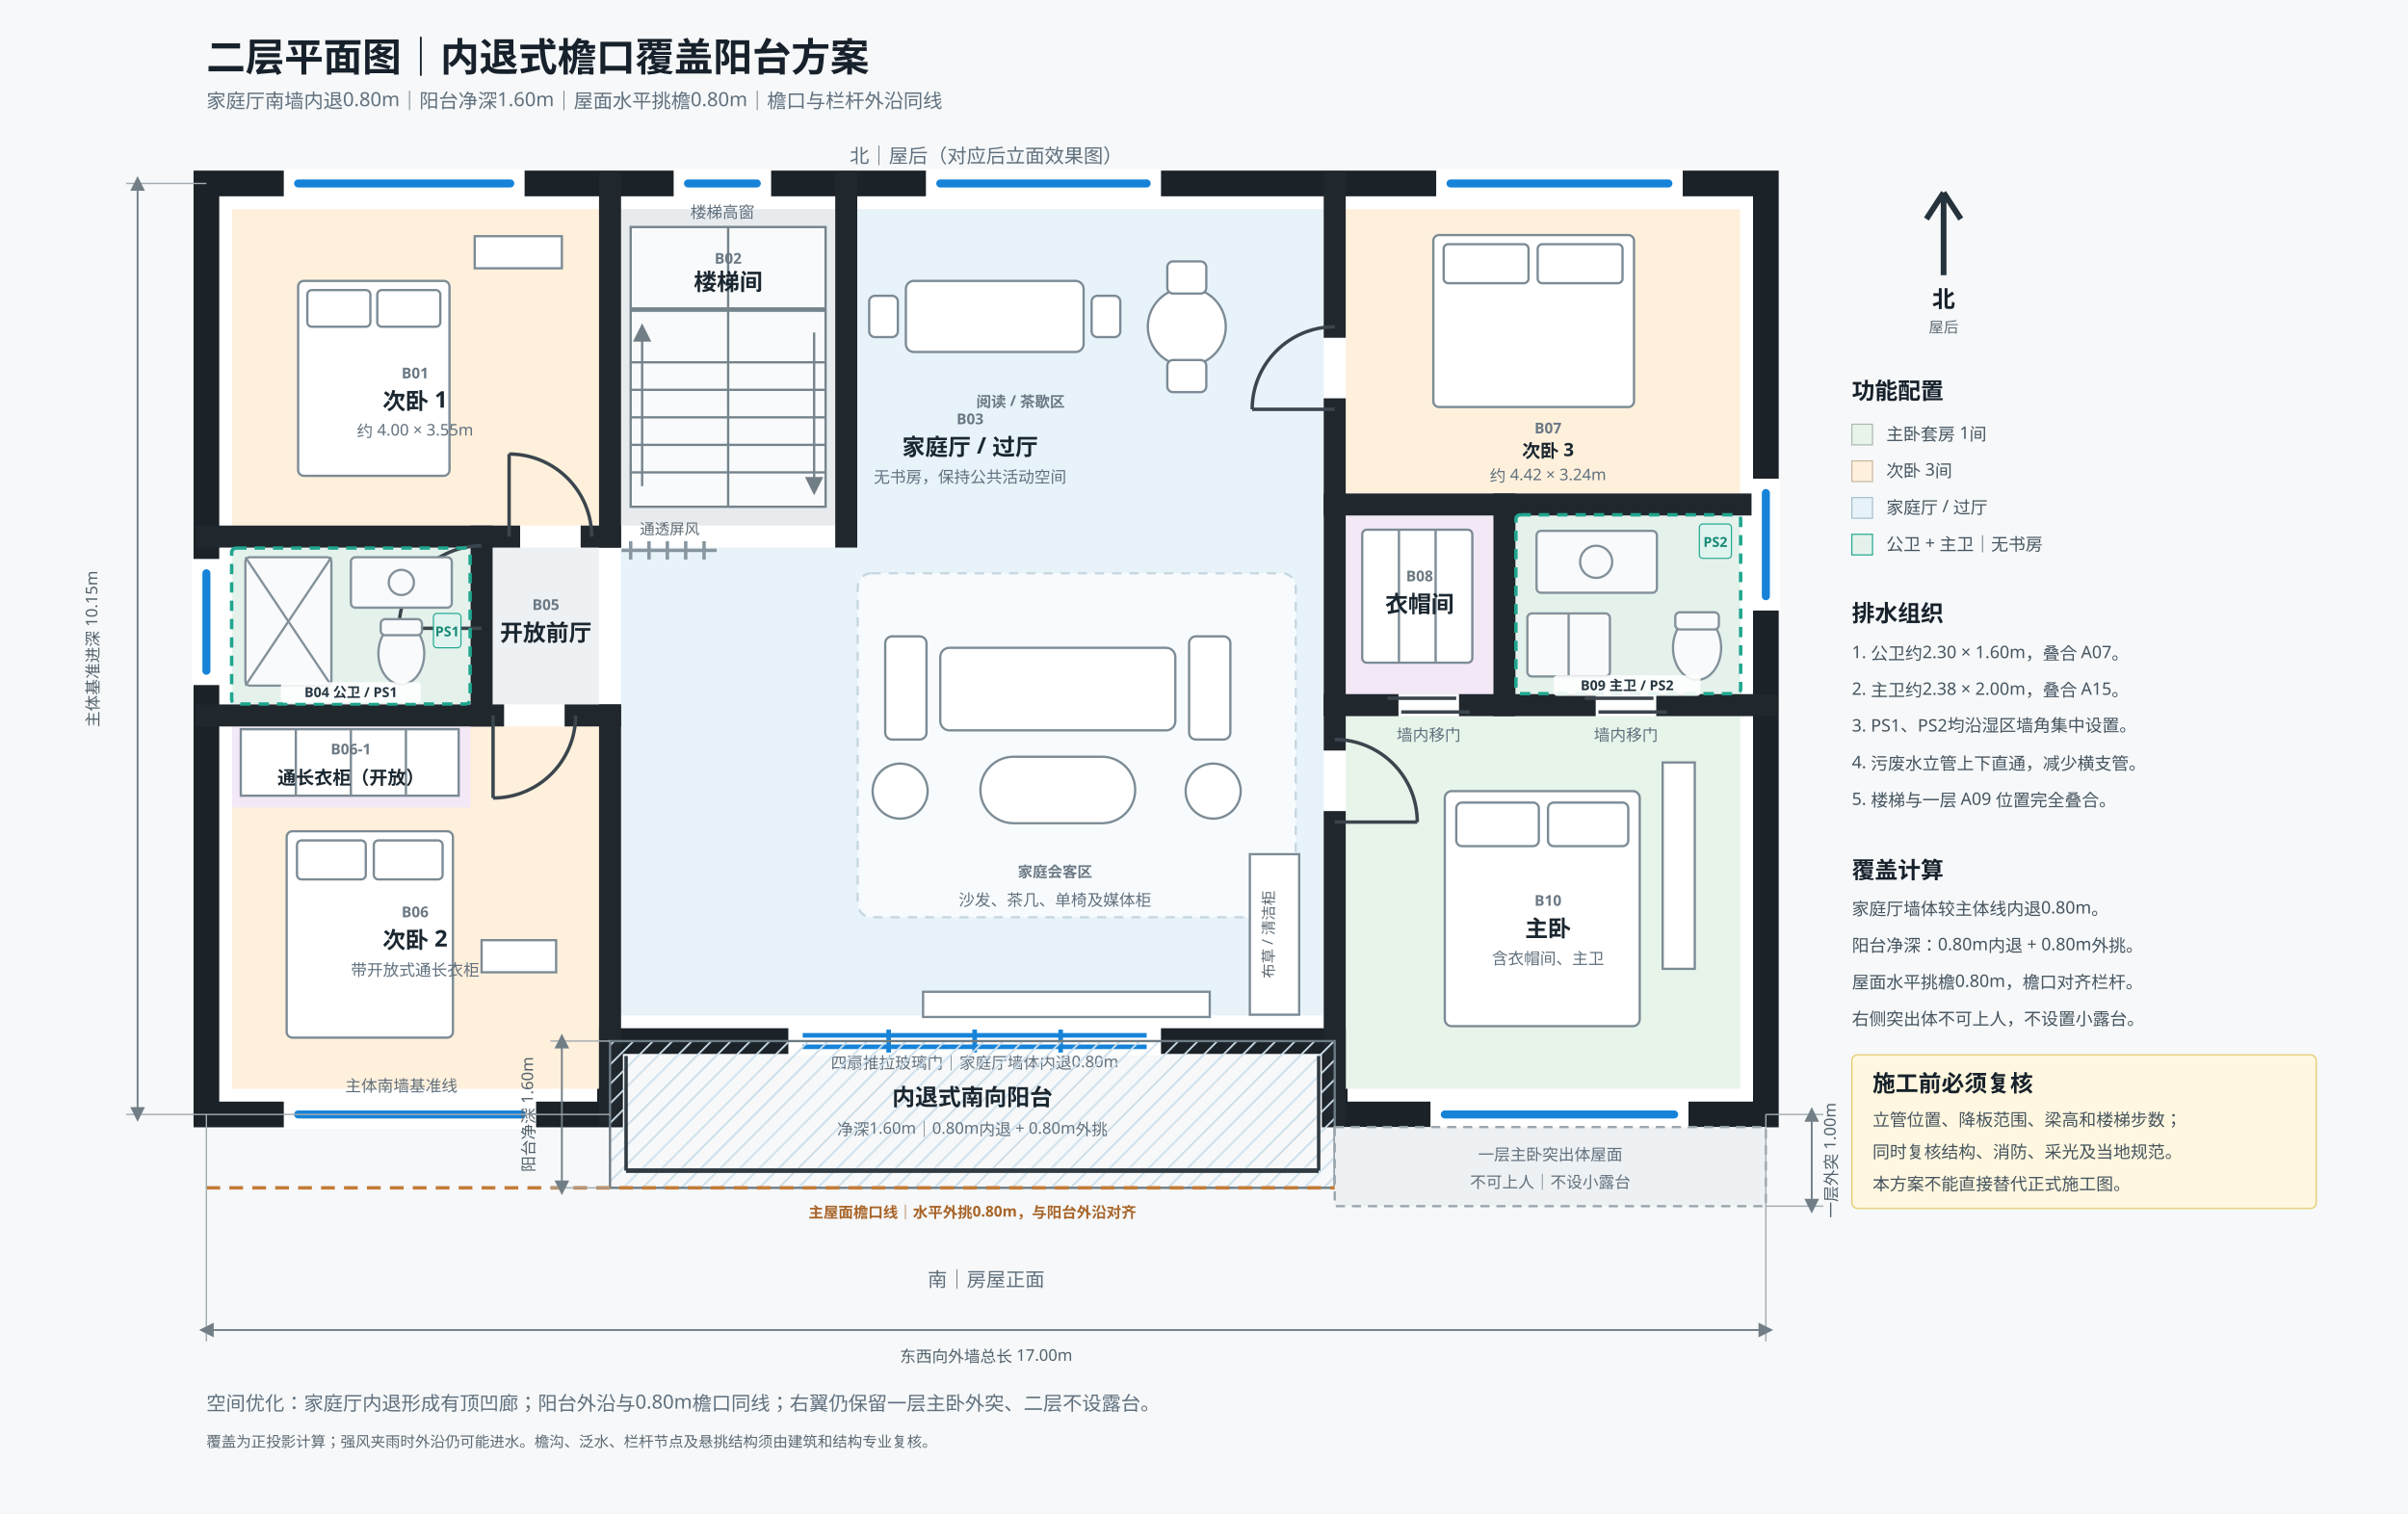
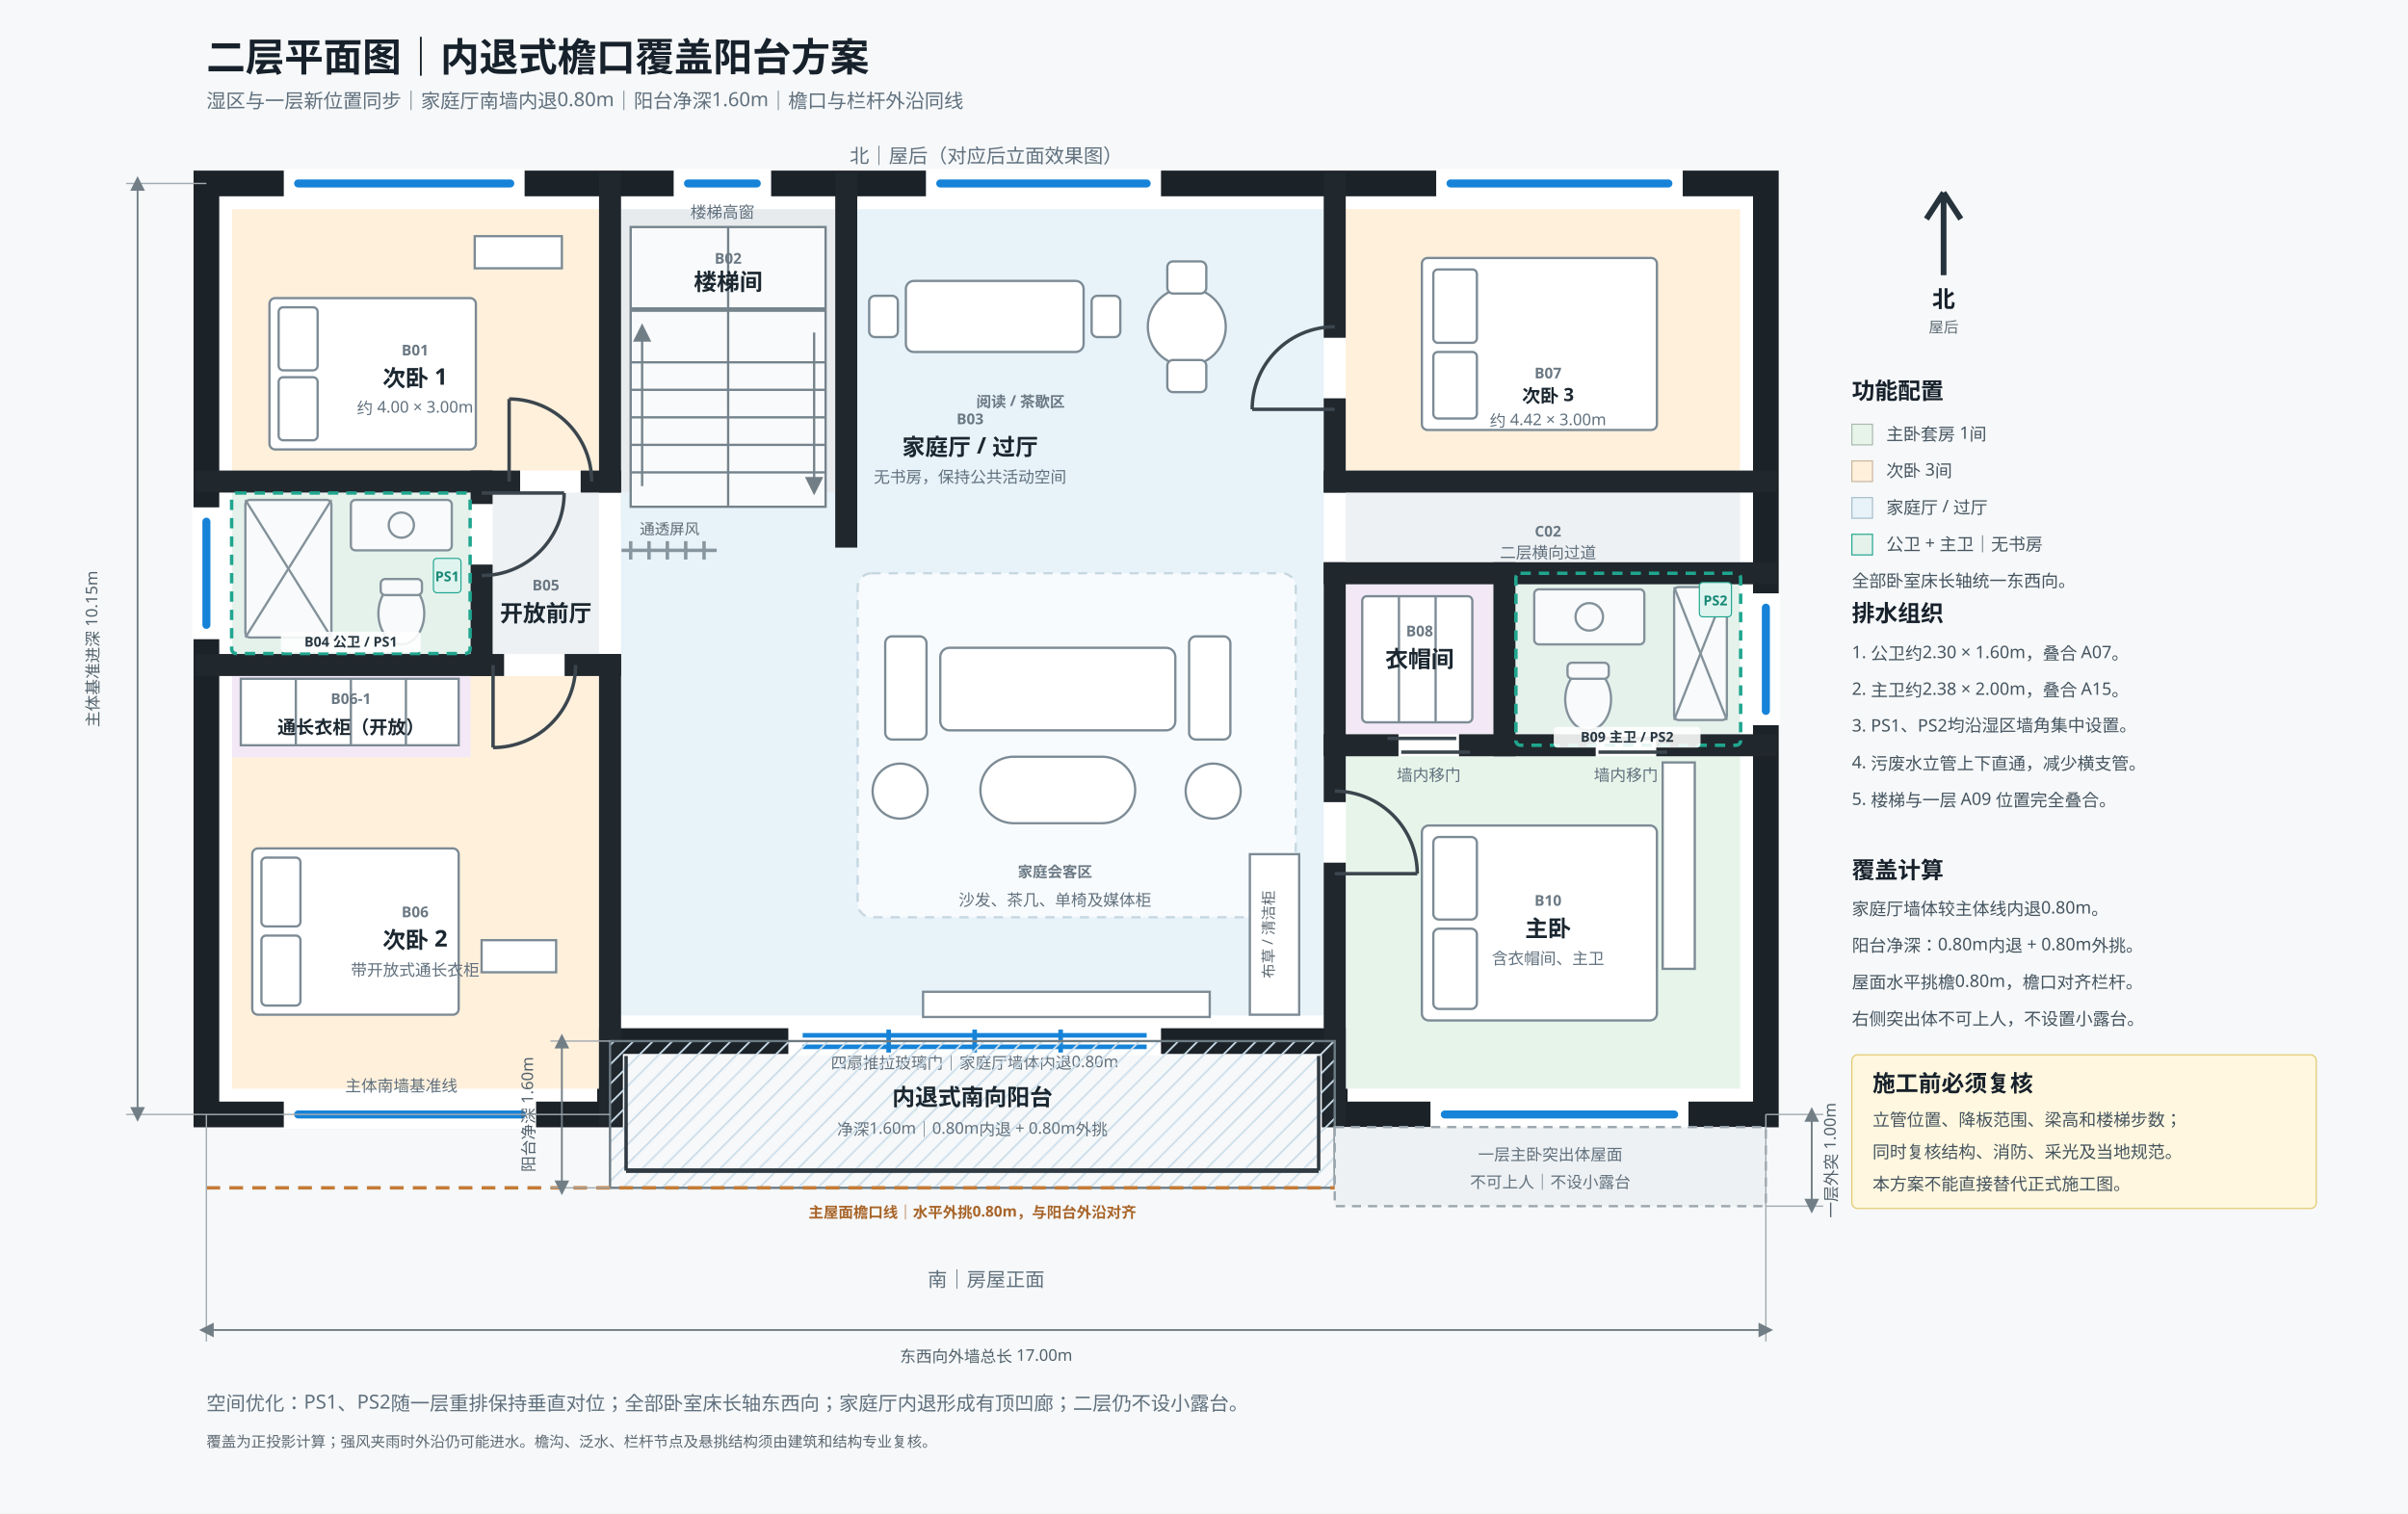
<svg xmlns="http://www.w3.org/2000/svg" width="2100" height="1320" viewBox="0 0 2100 1320">
  <defs>
    <style>
      .title{font:700 34px 'PingFang SC','Microsoft YaHei',sans-serif;fill:#17212b}.subtitle{font:400 17px 'PingFang SC','Microsoft YaHei',sans-serif;fill:#60707d}.room{font:700 20px 'PingFang SC','Microsoft YaHei',sans-serif;fill:#1b2730;text-anchor:middle}.room-small{font:600 16px 'PingFang SC','Microsoft YaHei',sans-serif;fill:#1b2730;text-anchor:middle}.room-tag{font:600 12px 'PingFang SC','Microsoft YaHei',sans-serif;fill:#263640;text-anchor:middle}.room-id{font:600 13px 'PingFang SC','Microsoft YaHei',sans-serif;fill:#6a7883;text-anchor:middle}.room-dim{font:400 14px 'PingFang SC','Microsoft YaHei',sans-serif;fill:#60707d;text-anchor:middle}.small{font:400 13px 'PingFang SC','Microsoft YaHei',sans-serif;fill:#5d6972}.note-head{font:700 20px 'PingFang SC','Microsoft YaHei',sans-serif;fill:#17212b}.note{font:400 15px 'PingFang SC','Microsoft YaHei',sans-serif;fill:#45545f}.wall{stroke:#20272d;stroke-width:19.2;stroke-linecap:square;fill:none}.outer-wall{stroke:#1b2228;stroke-width:22.4;fill:#fff}.window-cut{stroke:#fff;stroke-width:25;stroke-linecap:square}.window{stroke:#1683d8;stroke-width:7;stroke-linecap:round}.door{stroke:#3b454d;stroke-width:3;fill:none}.furniture{stroke:#7c8b95;stroke-width:2;fill:#fff}.fixture{stroke:#83919a;stroke-width:2;fill:#f8fafb}.dim{stroke:#727e86;stroke-width:1.6;fill:none;marker-start:url(#arrow);marker-end:url(#arrow)}.dim-ext{stroke:#a2abb1;stroke-width:1.2}.dim-text{font:500 14px 'PingFang SC','Microsoft YaHei',sans-serif;fill:#52616b;text-anchor:middle}.stack{stroke:#20a68f;stroke-width:3;stroke-dasharray:9 7;fill:none}.stack-text{font:700 12px 'PingFang SC','Microsoft YaHei',sans-serif;fill:#168875;text-anchor:middle}.eave{stroke:#c47b36;stroke-width:3;stroke-dasharray:12 8;fill:none}.eave-text{font:600 13px 'PingFang SC','Microsoft YaHei',sans-serif;fill:#a86428;text-anchor:middle}
    </style>
    <marker id="arrow" markerWidth="8" markerHeight="8" refX="4" refY="4" orient="auto-start-reverse">
      <path d="M8 4L0 0v8z" fill="#727e86" />
    </marker>
    <pattern id="balconyHatch" width="12" height="12" patternUnits="userSpaceOnUse" patternTransform="rotate(45)">
      <line x1="0" y1="0" x2="0" y2="12" stroke="#cbdde9" stroke-width="3" />
    </pattern>
  </defs>
  <rect width="2100" height="1320" fill="#f6f8f9" />
  <text x="180" y="62" class="title">二层平面图｜内退式檐口覆盖阳台方案</text>
-   <text x="180" y="94" class="subtitle">家庭厅南墙内退0.80m｜阳台净深1.60m｜屋面水平挑檐0.80m｜檐口与栏杆外沿同线</text>
+   <text x="180" y="94" class="subtitle">湿区与一层新位置同步｜家庭厅南墙内退0.80m｜阳台净深1.60m｜檐口与栏杆外沿同线</text>
  <path d="M180 160H1540V972H1164V908H532V972H180Z" class="outer-wall" />
-   <rect x="202.4" y="182.4" width="320" height="276" fill="#fff0dc" />
-   <rect x="202.4" y="477.6" width="208" height="136.8" fill="#e5f2ec" />
-   <rect x="429.6" y="477.6" width="92.8" height="136.8" fill="#eef1f3" />
-   <rect x="202.4" y="633.6" width="320" height="316" fill="#fff0dc" />
-   <rect x="202.4" y="633.6" width="208" height="70.8" fill="#f2e8f6" />
+   <rect x="202.4" y="182.4" width="320" height="228" fill="#fff0dc" />
+   <rect x="202.4" y="429.6" width="208" height="140.8" fill="#e5f2ec" />
+   <rect x="429.6" y="429.6" width="92.8" height="140.8" fill="#eef1f3" />
+   <rect x="202.4" y="589.6" width="320" height="360" fill="#fff0dc" />
+   <rect x="202.4" y="589.6" width="208" height="70.8" fill="#f2e8f6" />
  <rect x="541.6" y="182.4" width="186.8" height="276" fill="#e7ebee" />
-   <path d="M747.6 182.4H1154.4V885.6H541.6V477.6H747.6Z" fill="#e7f2f9" />
-   <rect x="1173.6" y="182.4" width="344" height="248" fill="#fff0dc" />
-   <rect x="1173.6" y="449.6" width="128.8" height="156.4" fill="#f2e8f6" />
-   <rect x="1321.6" y="449.6" width="196" height="156.4" fill="#e5f2ec" />
-   <rect x="1173.6" y="624.6" width="344" height="325" fill="#e7f4ea" />
-   <path class="wall" d="M532 160V468M532 624V972" />
-   <path class="wall" d="M180 468H444M516 468H532" />
-   <line x1="420" y1="468" x2="420" y2="624" class="wall" />
-   <path class="wall" d="M180 624H430M502 624H532" />
+   <path d="M747.6 182.4H1154.4V885.6H541.6V429.6H747.6Z" fill="#e7f2f9" />
+   <rect x="1173.6" y="182.4" width="344" height="228" fill="#fff0dc" />
+   <rect x="1173.6" y="429.6" width="344" height="60.8" fill="#eef1f3" />
+   <rect x="1173.6" y="509.6" width="128.8" height="130.8" fill="#f2e8f6" />
+   <rect x="1321.6" y="509.6" width="196" height="130.8" fill="#e5f2ec" />
+   <rect x="1173.6" y="659.6" width="344" height="290" fill="#e7f4ea" />
+   <path class="wall" d="M532 160V420M532 580V972" />
+   <path class="wall" d="M180 420H444M516 420H532" />
+   <path class="wall" d="M420 420V430M420 502V580" />
+   <path class="wall" d="M180 580H430M502 580H532" />
  <line x1="738" y1="160" x2="738" y2="468" class="wall" />
-   <path class="wall" d="M1164 160V285M1164 357V645M1164 717V972" />
-   <line x1="1164" y1="440" x2="1540" y2="440" class="wall" />
-   <line x1="1312" y1="440" x2="1312" y2="615" class="wall" />
-   <path class="wall" d="M1164 615H1210M1282 615H1382M1454 615H1540" />
+   <path class="wall" d="M1164 160V285M1164 357V420M1164 500V690M1164 762V972" />
+   <line x1="1164" y1="420" x2="1540" y2="420" class="wall" />
+   <line x1="1164" y1="500" x2="1540" y2="500" class="wall" />
+   <line x1="1312" y1="500" x2="1312" y2="650" class="wall" />
+   <path class="wall" d="M1164 650H1210M1282 650H1382M1454 650H1540" />
  <g class="door">
-     <line x1="444" y1="468" x2="444" y2="396" />
-     <path d="M516 468a72 72 0 0 0-72-72" />
-     <line x1="420" y1="548" x2="348" y2="548" />
-     <path d="M420 476a72 72 0 0 0-72 72" />
-     <line x1="430" y1="624" x2="430" y2="696" />
-     <path d="M502 624a72 72 0 0 1-72 72" />
+     <line x1="444" y1="420" x2="444" y2="348" />
+     <path d="M516 420a72 72 0 0 0-72-72" />
+     <line x1="420" y1="430" x2="492" y2="430" />
+     <path d="M420 502a72 72 0 0 0 72-72" />
+     <line x1="430" y1="580" x2="430" y2="652" />
+     <path d="M502 580a72 72 0 0 1-72 72" />
    <line x1="1164" y1="357" x2="1092" y2="357" />
    <path d="M1164 285a72 72 0 0 0-72 72" />
-     <line x1="1164" y1="717" x2="1236" y2="717" />
-     <path d="M1164 645a72 72 0 0 1 72 72" />
-     <line x1="1210" y1="609" x2="1270" y2="609" />
-     <line x1="1222" y1="621" x2="1282" y2="621" />
-     <line x1="1382" y1="609" x2="1442" y2="609" />
-     <line x1="1394" y1="621" x2="1454" y2="621" />
-   </g>
-   <text x="1246" y="646" class="room-dim">墙内移门</text>
-   <text x="1418" y="646" class="room-dim">墙内移门</text>
+     <line x1="1164" y1="762" x2="1236" y2="762" />
+     <path d="M1164 690a72 72 0 0 1 72 72" />
+     <line x1="1210" y1="644" x2="1270" y2="644" />
+     <line x1="1222" y1="656" x2="1282" y2="656" />
+     <line x1="1382" y1="644" x2="1442" y2="644" />
+     <line x1="1394" y1="656" x2="1454" y2="656" />
+   </g>
+   <text x="1246" y="681" class="room-dim">墙内移门</text>
+   <text x="1418" y="681" class="room-dim">墙内移门</text>
  <g>
    <line x1="260" y1="160" x2="445" y2="160" class="window-cut" />
    <line x1="260" y1="160" x2="445" y2="160" class="window" />
    <line x1="600" y1="160" x2="660" y2="160" class="window-cut" />
    <line x1="600" y1="160" x2="660" y2="160" class="window" />
    <line x1="820" y1="160" x2="1000" y2="160" class="window-cut" />
    <line x1="820" y1="160" x2="1000" y2="160" class="window" />
    <line x1="1265" y1="160" x2="1455" y2="160" class="window-cut" />
    <line x1="1265" y1="160" x2="1455" y2="160" class="window" />
    <line x1="260" y1="972" x2="455" y2="972" class="window-cut" />
    <line x1="260" y1="972" x2="455" y2="972" class="window" />
    <line x1="700" y1="908" x2="1000" y2="908" class="window-cut" />
    <line x1="1260" y1="972" x2="1460" y2="972" class="window-cut" />
    <line x1="1260" y1="972" x2="1460" y2="972" class="window" />
-     <line x1="180" y1="500" x2="180" y2="585" class="window-cut" />
-     <line x1="180" y1="500" x2="180" y2="585" class="window" />
-     <line x1="1540" y1="430" x2="1540" y2="520" class="window-cut" />
-     <line x1="1540" y1="430" x2="1540" y2="520" class="window" />
+     <line x1="180" y1="455" x2="180" y2="545" class="window-cut" />
+     <line x1="180" y1="455" x2="180" y2="545" class="window" />
+     <line x1="1540" y1="530" x2="1540" y2="620" class="window-cut" />
+     <line x1="1540" y1="530" x2="1540" y2="620" class="window" />
  </g>
  <text x="630" y="190" class="room-dim">楼梯高窗</text>
  <g stroke="#1683d8" fill="none" stroke-width="4">
    <line x1="700" y1="903" x2="1000" y2="903" />
    <line x1="700" y1="913" x2="1000" y2="913" />
    <line x1="775" y1="898" x2="775" y2="918" />
    <line x1="850" y1="898" x2="850" y2="918" />
    <line x1="925" y1="898" x2="925" y2="918" />
  </g>
  <text x="850" y="932" class="room-dim">四扇推拉玻璃门｜家庭厅墙体内退0.80m</text>
  <g class="furniture">
-     <rect x="260" y="245" width="132" height="170" rx="5" />
-     <rect x="268" y="253" width="55" height="32" rx="4" />
-     <rect x="329" y="253" width="55" height="32" rx="4" />
+     <rect x="235" y="260" width="180" height="132" rx="5" />
+     <rect x="243" y="268" width="34" height="55" rx="4" />
+     <rect x="243" y="329" width="34" height="55" rx="4" />
    <rect x="414" y="206" width="76" height="28" />
-     <rect x="250" y="725" width="145" height="180" rx="5" />
-     <rect x="259" y="733" width="60" height="34" rx="4" />
-     <rect x="326" y="733" width="60" height="34" rx="4" />
+     <rect x="220" y="740" width="180" height="145" rx="5" />
+     <rect x="228" y="748" width="34" height="60" rx="4" />
+     <rect x="228" y="816" width="34" height="61" rx="4" />
    <rect x="420" y="820" width="65" height="28" />
-     <rect x="1250" y="205" width="175" height="150" rx="5" />
-     <rect x="1259" y="213" width="74" height="34" rx="4" />
-     <rect x="1341" y="213" width="74" height="34" rx="4" />
-     <rect x="1260" y="690" width="170" height="205" rx="6" />
-     <rect x="1270" y="700" width="72" height="38" rx="5" />
-     <rect x="1350" y="700" width="70" height="38" rx="5" />
+     <rect x="1240" y="225" width="205" height="150" rx="5" />
+     <rect x="1250" y="235" width="38" height="64" rx="4" />
+     <rect x="1250" y="307" width="38" height="58" rx="4" />
+     <rect x="1240" y="720" width="205" height="170" rx="6" />
+     <rect x="1250" y="730" width="38" height="72" rx="5" />
+     <rect x="1250" y="810" width="38" height="70" rx="5" />
    <rect x="1450" y="665" width="28" height="180" />
    <rect x="748" y="500" width="382" height="300" rx="12" fill="#f8fbfd" stroke="#c6d7e1" stroke-dasharray="8 7" />
    <rect x="820" y="565" width="205" height="72" rx="8" />
    <rect x="855" y="660" width="135" height="58" rx="29" />
    <rect x="772" y="555" width="36" height="90" rx="6" />
    <rect x="1037" y="555" width="36" height="90" rx="6" />
    <circle cx="785" cy="690" r="24" />
    <circle cx="1058" cy="690" r="24" />
    <rect x="805" y="865" width="250" height="22" />
    <rect x="1090" y="745" width="43" height="140" />
    <rect x="790" y="245" width="155" height="62" rx="7" />
    <rect x="758" y="258" width="25" height="36" rx="5" />
    <rect x="952" y="258" width="25" height="36" rx="5" />
    <circle cx="1035" cy="285" r="34" />
    <rect x="1018" y="228" width="34" height="28" rx="5" />
    <rect x="1018" y="314" width="34" height="28" rx="5" />
-     <rect x="1188" y="462" width="96" height="116" rx="4" />
-     <line x1="1220" y1="462" x2="1220" y2="578" />
-     <line x1="1252" y1="462" x2="1252" y2="578" />
-     <rect x="210" y="636" width="190" height="58" />
-     <line x1="258" y1="636" x2="258" y2="694" />
-     <line x1="306" y1="636" x2="306" y2="694" />
-     <line x1="354" y1="636" x2="354" y2="694" />
+     <rect x="1188" y="520" width="96" height="110" rx="4" />
+     <line x1="1220" y1="520" x2="1220" y2="630" />
+     <line x1="1252" y1="520" x2="1252" y2="630" />
+     <rect x="210" y="592" width="190" height="58" />
+     <line x1="258" y1="592" x2="258" y2="650" />
+     <line x1="306" y1="592" x2="306" y2="650" />
+     <line x1="354" y1="592" x2="354" y2="650" />
  </g>
  <text x="1111" y="815" class="small" text-anchor="middle" transform="rotate(-90 1111 815)">布草 / 清洁柜</text>
  <g stroke="#87969f" stroke-width="3" fill="none">
    <line x1="542" y1="480" x2="625" y2="480" />
    <line x1="550" y1="472" x2="550" y2="488" />
    <line x1="566" y1="472" x2="566" y2="488" />
    <line x1="582" y1="472" x2="582" y2="488" />
    <line x1="598" y1="472" x2="598" y2="488" />
    <line x1="614" y1="472" x2="614" y2="488" />
  </g>
  <text x="584" y="466" class="small" text-anchor="middle">通透屏风</text>
  <g stroke="#75838c" stroke-width="2" fill="none">
    <rect x="550" y="198" width="170" height="244" fill="#f8fafb" />
    <line x1="635" y1="198" x2="635" y2="442" />
    <line x1="550" y1="270" x2="720" y2="270" stroke-width="4" />
    <path d="M560 424V290" marker-end="url(#arrow)" />
    <path d="M710 290V424" marker-end="url(#arrow)" />
    <path d="M550 316H635M550 340H635M550 364H635M550 388H635M550 412H635M635 316H720M635 340H720M635 364H720M635 388H720M635 412H720" />
  </g>
  <g class="fixture">
-     <rect x="214" y="486" width="75" height="112" rx="4" />
-     <line x1="214" y1="486" x2="289" y2="598" />
-     <line x1="289" y1="486" x2="214" y2="598" />
-     <rect x="306" y="486" width="88" height="44" rx="4" />
-     <circle cx="350" cy="508" r="11" />
-     <ellipse cx="350" cy="570" rx="20" ry="27" />
-     <rect x="332" y="540" width="36" height="14" rx="4" />
-     <rect x="1340" y="463" width="105" height="54" rx="4" />
-     <circle cx="1392" cy="490" r="14" />
-     <ellipse cx="1480" cy="565" rx="21" ry="28" />
-     <rect x="1461" y="534" width="38" height="15" rx="4" />
-     <rect x="1332" y="535" width="72" height="55" rx="4" />
-     <line x1="1368" y1="535" x2="1368" y2="590" />
-   </g>
-   <rect x="202" y="478" width="208" height="136" rx="4" class="stack" />
-   <rect x="1322" y="449" width="196" height="156" rx="4" class="stack" />
-   <rect x="378" y="535" width="24" height="30" rx="3" fill="#dff4ef" stroke="#20a68f" />
-   <text x="390" y="555" class="stack-text">PS1</text>
-   <rect x="1482" y="457" width="28" height="30" rx="3" fill="#dff4ef" stroke="#20a68f" />
-   <text x="1496" y="477" class="stack-text">PS2</text>
+     <rect x="214" y="436" width="75" height="120" rx="4" />
+     <line x1="214" y1="436" x2="289" y2="556" />
+     <line x1="289" y1="436" x2="214" y2="556" />
+     <rect x="306" y="436" width="88" height="44" rx="4" />
+     <circle cx="350" cy="458" r="11" />
+     <ellipse cx="350" cy="535" rx="20" ry="27" />
+     <rect x="332" y="505" width="36" height="14" rx="4" />
+     <rect x="1338" y="514" width="96" height="48" rx="4" />
+     <circle cx="1386" cy="538" r="12" />
+     <ellipse cx="1385" cy="610" rx="20" ry="27" />
+     <rect x="1367" y="578" width="36" height="14" rx="4" />
+     <rect x="1460" y="512" width="46" height="116" rx="4" />
+     <line x1="1460" y1="512" x2="1506" y2="628" />
+     <line x1="1506" y1="512" x2="1460" y2="628" />
+   </g>
+   <rect x="202" y="430" width="208" height="140" rx="4" class="stack" />
+   <rect x="1322" y="500" width="196" height="150" rx="4" class="stack" />
+   <rect x="378" y="487" width="24" height="30" rx="3" fill="#dff4ef" stroke="#20a68f" />
+   <text x="390" y="507" class="stack-text">PS1</text>
+   <rect x="1482" y="508" width="28" height="30" rx="3" fill="#dff4ef" stroke="#20a68f" />
+   <text x="1496" y="528" class="stack-text">PS2</text>
  <g>
-     <text x="362" y="330" class="room-id">B01</text>
-     <text x="362" y="357" class="room">次卧 1</text>
-     <text x="362" y="381" class="room-dim">约 4.00 × 3.55m</text>
+     <text x="362" y="310" class="room-id">B01</text>
+     <text x="362" y="337" class="room">次卧 1</text>
+     <text x="362" y="361" class="room-dim">约 4.00 × 3.00m</text>
    <text x="635" y="230" class="room-id">B02</text>
    <text x="635" y="253" class="room">楼梯间</text>
    <text x="846" y="370" class="room-id">B03</text>
    <text x="846" y="397" class="room">家庭厅 / 过厅</text>
    <text x="846" y="421" class="room-dim">无书房，保持公共活动空间</text>
-     <rect x="245" y="595" width="122" height="18" rx="3" fill="#ffffff" fill-opacity="0.88" />
-     <text x="306" y="608" class="room-tag">B04 公卫 / PS1</text>
-     <text x="476" y="532" class="room-id">B05</text>
-     <text x="476" y="559" class="room">开放前厅</text>
-     <text x="306" y="658" class="room-id">B06-1</text>
-     <text x="306" y="684" class="room-small">通长衣柜（开放）</text>
+     <rect x="245" y="551" width="122" height="18" rx="3" fill="#ffffff" fill-opacity="0.88" />
+     <text x="306" y="564" class="room-tag">B04 公卫 / PS1</text>
+     <text x="476" y="515" class="room-id">B05</text>
+     <text x="476" y="542" class="room">开放前厅</text>
+     <text x="306" y="614" class="room-id">B06-1</text>
+     <text x="306" y="640" class="room-small">通长衣柜（开放）</text>
    <text x="362" y="800" class="room-id">B06</text>
    <text x="362" y="827" class="room">次卧 2</text>
    <text x="362" y="851" class="room-dim">带开放式通长衣柜</text>
-     <text x="1350" y="378" class="room-id">B07</text>
-     <text x="1350" y="399" class="room-small">次卧 3</text>
-     <text x="1350" y="420" class="room-dim">约 4.42 × 3.24m</text>
-     <text x="1238" y="507" class="room-id">B08</text>
-     <text x="1238" y="534" class="room">衣帽间</text>
-     <rect x="1355" y="589" width="128" height="18" rx="3" fill="#ffffff" fill-opacity="0.88" />
-     <text x="1419" y="602" class="room-tag">B09 主卫 / PS2</text>
+     <text x="1350" y="330" class="room-id">B07</text>
+     <text x="1350" y="351" class="room-small">次卧 3</text>
+     <text x="1350" y="372" class="room-dim">约 4.42 × 3.00m</text>
+     <text x="1350" y="468" class="room-id">C02</text>
+     <text x="1350" y="487" class="room-dim">二层横向过道</text>
+     <text x="1238" y="555" class="room-id">B08</text>
+     <text x="1238" y="582" class="room">衣帽间</text>
+     <rect x="1355" y="634" width="128" height="18" rx="3" fill="#ffffff" fill-opacity="0.88" />
+     <text x="1419" y="647" class="room-tag">B09 主卫 / PS2</text>
    <text x="1350" y="790" class="room-id">B10</text>
    <text x="1350" y="817" class="room">主卧</text>
    <text x="1350" y="841" class="room-dim">含衣帽间、主卫</text>
    <text x="920" y="765" class="room-id">家庭会客区</text>
    <text x="920" y="790" class="room-dim">沙发、茶几、单椅及媒体柜</text>
    <text x="890" y="355" class="room-id">阅读 / 茶歇区</text>
  </g>
  <rect x="532" y="908" width="632" height="128" fill="url(#balconyHatch)" stroke="#6d7b84" stroke-width="2" />
  <line x1="546" y1="1021" x2="1150" y2="1021" stroke="#2f3a42" stroke-width="4" />
  <line x1="546" y1="921" x2="546" y2="1021" stroke="#2f3a42" stroke-width="3" />
  <line x1="1150" y1="921" x2="1150" y2="1021" stroke="#2f3a42" stroke-width="3" />
  <text x="848" y="964" class="room">内退式南向阳台</text>
  <text x="848" y="990" class="room-dim">净深1.60m｜0.80m内退 + 0.80m外挑</text>
  <line x1="180" y1="1036" x2="1540" y2="1036" class="eave" />
  <text x="848" y="1062" class="eave-text">主屋面檐口线｜水平外挑0.80m，与阳台外沿对齐</text>
  <rect x="1164" y="983" width="376" height="69" fill="#eef1f3" stroke="#9aa6ad" stroke-width="2" stroke-dasharray="8 6" />
  <text x="1352" y="1012" class="room-dim">一层主卧突出体屋面</text>
  <text x="1352" y="1036" class="room-dim">不可上人｜不设小露台</text>
  <text x="350" y="952" class="room-dim">主体南墙基准线</text>
  <text x="860" y="142" class="subtitle" text-anchor="middle">北｜屋后（对应后立面效果图）</text>
  <text x="860" y="1122" class="subtitle" text-anchor="middle">南｜房屋正面</text>
  <line x1="532" y1="908" x2="480" y2="908" class="dim-ext" />
  <line x1="532" y1="1036" x2="480" y2="1036" class="dim-ext" />
  <line x1="490" y1="908" x2="490" y2="1036" class="dim" />
  <text x="466" y="972" class="dim-text" transform="rotate(-90 466 972)">阳台净深 1.60m</text>
  <line x1="180" y1="972" x2="180" y2="1170" class="dim-ext" />
  <line x1="1540" y1="972" x2="1540" y2="1170" class="dim-ext" />
  <line x1="180" y1="1160" x2="1540" y2="1160" class="dim" />
  <text x="860" y="1188" class="dim-text">东西向外墙总长 17.00m</text>
  <line x1="1540" y1="972" x2="1590" y2="972" class="dim-ext" />
  <line x1="1540" y1="1052" x2="1590" y2="1052" class="dim-ext" />
  <line x1="1580" y1="972" x2="1580" y2="1052" class="dim" />
  <text x="1602" y="1012" class="dim-text" transform="rotate(-90 1602 1012)">一层外突 1.00m</text>
  <line x1="180" y1="160" x2="110" y2="160" class="dim-ext" />
  <line x1="532" y1="972" x2="110" y2="972" class="dim-ext" />
  <line x1="120" y1="160" x2="120" y2="972" class="dim" />
  <text x="86" y="566" class="dim-text" transform="rotate(-90 86 566)">主体基准进深 10.15m</text>
  <g transform="translate(1615 160)">
    <path d="M80 80V8M80 8L65 31M80 8L95 31" stroke="#26333c" stroke-width="5" fill="none" />
    <text x="80" y="108" class="note-head" text-anchor="middle">北</text>
    <text x="80" y="130" class="small" text-anchor="middle">屋后</text>
    <text x="0" y="188" class="note-head">功能配置</text>
    <rect x="0" y="210" width="18" height="18" fill="#e7f4ea" stroke="#a9b8ad" />
    <text x="30" y="224" class="note">主卧套房 1间</text>
    <rect x="0" y="242" width="18" height="18" fill="#fff0dc" stroke="#c8b69d" />
    <text x="30" y="256" class="note">次卧 3间</text>
    <rect x="0" y="274" width="18" height="18" fill="#e7f2f9" stroke="#a6bdcb" />
    <text x="30" y="288" class="note">家庭厅 / 过厅</text>
    <rect x="0" y="306" width="18" height="18" fill="#e5f2ec" stroke="#20a68f" />
    <text x="30" y="320" class="note">公卫 + 主卫｜无书房</text>
+     <text x="0" y="352" class="note">全部卧室床长轴统一东西向。</text>
    <text x="0" y="382" class="note-head">排水组织</text>
    <text x="0" y="414" class="note">1. 公卫约2.30 × 1.60m，叠合 A07。</text>
    <text x="0" y="446" class="note">2. 主卫约2.38 × 2.00m，叠合 A15。</text>
    <text x="0" y="478" class="note">3. PS1、PS2均沿湿区墙角集中设置。</text>
    <text x="0" y="510" class="note">4. 污废水立管上下直通，减少横支管。</text>
    <text x="0" y="542" class="note">5. 楼梯与一层 A09 位置完全叠合。</text>
    <text x="0" y="606" class="note-head">覆盖计算</text>
    <text x="0" y="638" class="note">家庭厅墙体较主体线内退0.80m。</text>
    <text x="0" y="670" class="note">阳台净深：0.80m内退 + 0.80m外挑。</text>
    <text x="0" y="702" class="note">屋面水平挑檐0.80m，檐口对齐栏杆。</text>
    <text x="0" y="734" class="note">右侧突出体不可上人，不设置小露台。</text>
    <rect x="0" y="760" width="405" height="134" rx="5" fill="#fff7df" stroke="#e1c766" />
    <text x="18" y="792" class="note-head">施工前必须复核</text>
    <text x="18" y="822" class="note">立管位置、降板范围、梁高和楼梯步数；</text>
    <text x="18" y="850" class="note">同时复核结构、消防、采光及当地规范。</text>
    <text x="18" y="878" class="note">本方案不能直接替代正式施工图。</text>
  </g>
-   <text x="180" y="1230" class="subtitle">空间优化：家庭厅内退形成有顶凹廊；阳台外沿与0.80m檐口同线；右翼仍保留一层主卧外突、二层不设露台。</text>
+   <text x="180" y="1230" class="subtitle">空间优化：PS1、PS2随一层重排保持垂直对位；全部卧室床长轴东西向；家庭厅内退形成有顶凹廊；二层仍不设小露台。</text>
  <text x="180" y="1262" class="small">覆盖为正投影计算；强风夹雨时外沿仍可能进水。檐沟、泛水、栏杆节点及悬挑结构须由建筑和结构专业复核。</text>
</svg>
